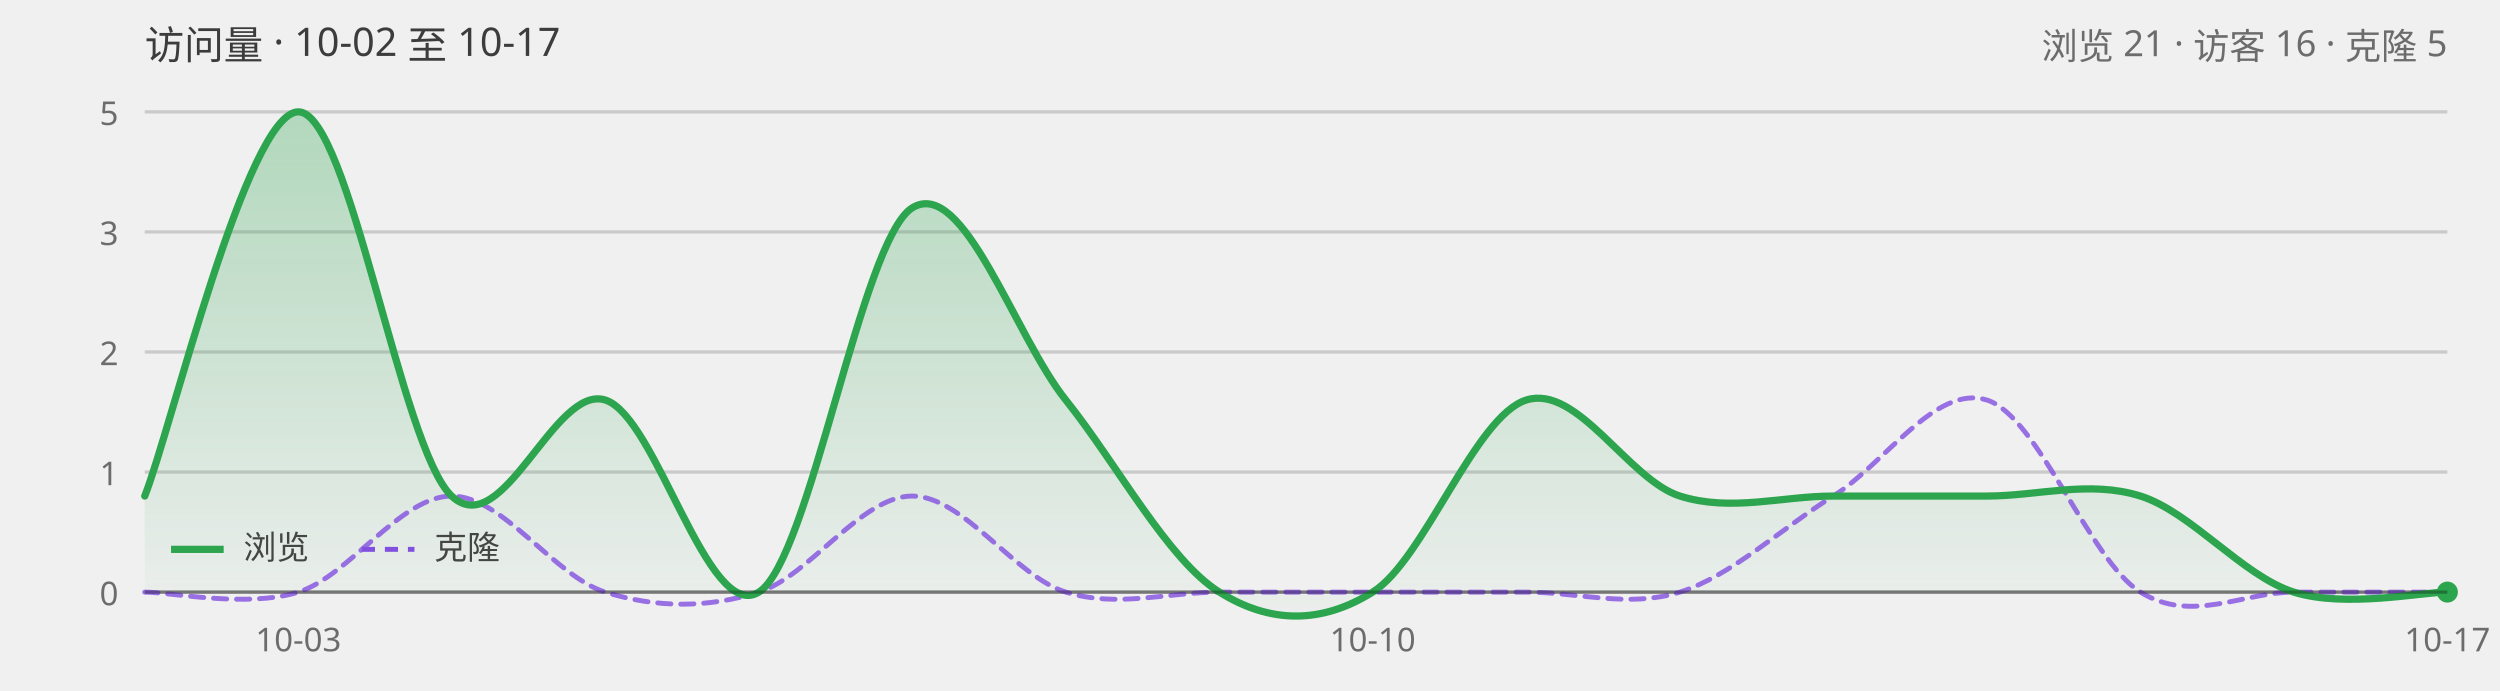
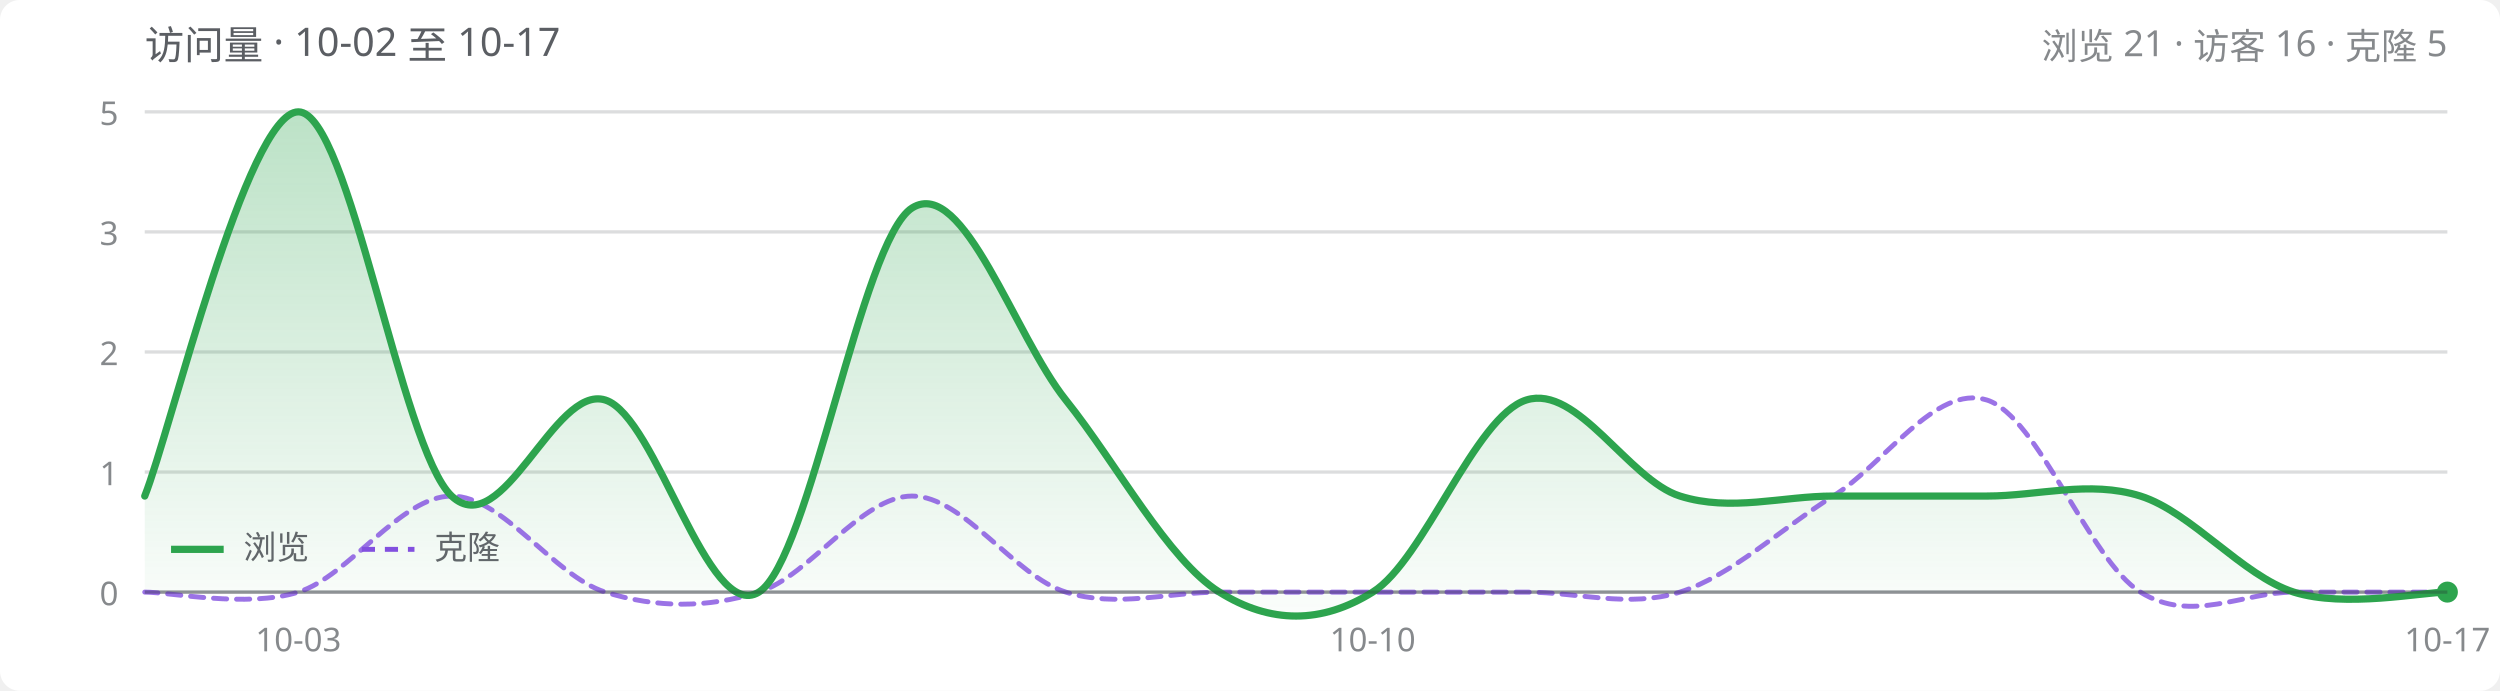
<svg xmlns="http://www.w3.org/2000/svg" width="760" height="210" viewBox="0 0 760 210" role="img" aria-label="Repository traffic, 10-02 至 10-17">
  <defs>
    <linearGradient id="fill" x1="0" y1="0" x2="0" y2="1">
      <stop offset="0%" stop-color="#2da44e" stop-opacity="0.32" />
      <stop offset="100%" stop-color="#2da44e" stop-opacity="0.02" />
    </linearGradient>
  </defs>
  <g font-family="-apple-system, BlinkMacSystemFont, 'Segoe UI', 'Noto Sans', Helvetica, Arial, sans-serif">
-     <text x="44" y="18" font-size="12" fill="currentColor" fill-opacity="0.75">访问量 · 10-02 至 10-17</text>
-     <text x="744" y="18" text-anchor="end" font-size="11" fill="currentColor" fill-opacity="0.55">浏览 21 · 访客 16 · 克隆 5</text>
-     <line x1="44" y1="180.0" x2="744" y2="180.0" stroke="currentColor" stroke-opacity="0.3" stroke-width="1" />
-     <text x="36" y="184.0" text-anchor="end" font-size="10" fill="currentColor" fill-opacity="0.55">0</text>
-     <line x1="44" y1="143.5" x2="744" y2="143.5" stroke="currentColor" stroke-opacity="0.16" stroke-width="1" />
-     <text x="36" y="147.5" text-anchor="end" font-size="10" fill="currentColor" fill-opacity="0.55">1</text>
-     <line x1="44" y1="107.0" x2="744" y2="107.0" stroke="currentColor" stroke-opacity="0.16" stroke-width="1" />
-     <text x="36" y="111.0" text-anchor="end" font-size="10" fill="currentColor" fill-opacity="0.55">2</text>
-     <line x1="44" y1="70.5" x2="744" y2="70.5" stroke="currentColor" stroke-opacity="0.16" stroke-width="1" />
-     <text x="36" y="74.5" text-anchor="end" font-size="10" fill="currentColor" fill-opacity="0.55">3</text>
-     <line x1="44" y1="34.0" x2="744" y2="34.0" stroke="currentColor" stroke-opacity="0.16" stroke-width="1" />
-     <text x="36" y="38.0" text-anchor="end" font-size="10" fill="currentColor" fill-opacity="0.55">5</text>
+     <rect x="0" y="0" width="760" height="210" rx="6" fill="#ffffff" />
+     <text x="44" y="18" font-size="12" fill="#24292f" fill-opacity="0.75">访问量 · 10-02 至 10-17</text>
+     <text x="744" y="18" text-anchor="end" font-size="11" fill="#24292f" fill-opacity="0.55">浏览 21 · 访客 16 · 克隆 5</text>
+     <line x1="44" y1="180.0" x2="744" y2="180.0" stroke="#24292f" stroke-opacity="0.3" stroke-width="1" />
+     <text x="36" y="184.0" text-anchor="end" font-size="10" fill="#24292f" fill-opacity="0.55">0</text>
+     <line x1="44" y1="143.5" x2="744" y2="143.5" stroke="#24292f" stroke-opacity="0.16" stroke-width="1" />
+     <text x="36" y="147.5" text-anchor="end" font-size="10" fill="#24292f" fill-opacity="0.55">1</text>
+     <line x1="44" y1="107.0" x2="744" y2="107.0" stroke="#24292f" stroke-opacity="0.16" stroke-width="1" />
+     <text x="36" y="111.0" text-anchor="end" font-size="10" fill="#24292f" fill-opacity="0.55">2</text>
+     <line x1="44" y1="70.5" x2="744" y2="70.5" stroke="#24292f" stroke-opacity="0.16" stroke-width="1" />
+     <text x="36" y="74.5" text-anchor="end" font-size="10" fill="#24292f" fill-opacity="0.55">3</text>
+     <line x1="44" y1="34.0" x2="744" y2="34.0" stroke="#24292f" stroke-opacity="0.16" stroke-width="1" />
+     <text x="36" y="38.0" text-anchor="end" font-size="10" fill="#24292f" fill-opacity="0.55">5</text>
    <path d="M 44.0 150.8 C 51.8 131.3 75.1 34.0 90.7 34.0 C 106.2 34.0 121.8 136.2 137.3 150.8 C 152.9 165.4 168.4 116.7 184.0 121.6 C 199.6 126.5 215.1 189.7 230.7 180.0 C 246.2 170.3 261.8 72.9 277.3 63.2 C 292.9 53.5 308.4 102.1 324.0 121.6 C 339.6 141.1 355.1 170.3 370.7 180.0 C 386.2 189.7 401.8 189.7 417.3 180.0 C 432.9 170.3 448.4 126.5 464.0 121.6 C 479.6 116.7 495.1 145.9 510.7 150.8 C 526.2 155.7 541.8 150.8 557.3 150.8 C 572.9 150.8 588.4 150.8 604.0 150.8 C 619.6 150.8 635.1 145.9 650.7 150.8 C 666.2 155.7 681.8 175.1 697.3 180.0 C 712.9 184.9 736.2 180.0 744.0 180.0 L 744.0 180.0 L 44.0 180.0 Z" fill="url(#fill)" />
    <path d="M 44.0 180.0 C 51.8 180.0 75.1 184.9 90.7 180.0 C 106.2 175.1 121.8 150.8 137.3 150.8 C 152.9 150.8 168.4 175.1 184.0 180.0 C 199.6 184.9 215.1 184.9 230.7 180.0 C 246.2 175.1 261.8 150.8 277.3 150.8 C 292.9 150.8 308.4 175.1 324.0 180.0 C 339.6 184.9 355.1 180.0 370.7 180.0 C 386.2 180.0 401.8 180.0 417.3 180.0 C 432.9 180.0 448.4 180.0 464.0 180.0 C 479.6 180.0 495.1 184.9 510.7 180.0 C 526.2 175.1 541.8 160.5 557.3 150.8 C 572.9 141.1 588.4 116.7 604.0 121.6 C 619.6 126.5 635.1 170.3 650.7 180.0 C 666.2 189.7 681.8 180.0 697.3 180.0 C 712.9 180.0 736.2 180.0 744.0 180.0" fill="none" stroke="#8250df" stroke-width="1.5" stroke-linecap="round" stroke-opacity="0.8" stroke-dasharray="4 3" />
    <path d="M 44.0 150.8 C 51.8 131.3 75.1 34.0 90.7 34.0 C 106.2 34.0 121.8 136.2 137.3 150.8 C 152.9 165.4 168.4 116.7 184.0 121.6 C 199.6 126.5 215.1 189.7 230.7 180.0 C 246.2 170.3 261.8 72.9 277.3 63.2 C 292.9 53.5 308.4 102.1 324.0 121.6 C 339.6 141.1 355.1 170.3 370.7 180.0 C 386.2 189.7 401.8 189.7 417.3 180.0 C 432.9 170.3 448.4 126.5 464.0 121.6 C 479.6 116.7 495.1 145.9 510.7 150.8 C 526.2 155.7 541.8 150.8 557.3 150.8 C 572.9 150.8 588.4 150.8 604.0 150.8 C 619.6 150.8 635.1 145.9 650.7 150.8 C 666.2 155.7 681.8 175.1 697.3 180.0 C 712.9 184.9 736.2 180.0 744.0 180.0" fill="none" stroke="#2da44e" stroke-width="2.2" stroke-linecap="round" stroke-linejoin="round" />
    <circle cx="744.0" cy="180.0" r="3.2" fill="#2da44e" />
-     <line x1="44" y1="180" x2="744" y2="180" stroke="currentColor" stroke-opacity="0.3" stroke-width="1" />
-     <text x="744.0" y="198" text-anchor="middle" font-size="10" fill="currentColor" fill-opacity="0.55">10-17</text>
-     <text x="417.3" y="198" text-anchor="middle" font-size="10" fill="currentColor" fill-opacity="0.55">10-10</text>
-     <text x="90.7" y="198" text-anchor="middle" font-size="10" fill="currentColor" fill-opacity="0.55">10-03</text>
-     <g transform="translate(52,170)" font-size="10" fill="currentColor" fill-opacity="0.7">
+     <line x1="44" y1="180" x2="744" y2="180" stroke="#24292f" stroke-opacity="0.3" stroke-width="1" />
+     <text x="744.0" y="198" text-anchor="middle" font-size="10" fill="#24292f" fill-opacity="0.55">10-17</text>
+     <text x="417.3" y="198" text-anchor="middle" font-size="10" fill="#24292f" fill-opacity="0.55">10-10</text>
+     <text x="90.7" y="198" text-anchor="middle" font-size="10" fill="#24292f" fill-opacity="0.55">10-03</text>
+     <g transform="translate(52,170)" font-size="10" fill="#24292f" fill-opacity="0.7">
      <line x1="0" y1="-3" x2="16" y2="-3" stroke="#2da44e" stroke-width="2.2" />
      <text x="22" y="0">浏览</text>
      <line x1="58" y1="-3" x2="74" y2="-3" stroke="#8250df" stroke-width="1.5" stroke-dasharray="4 3" />
      <text x="80" y="0">克隆</text>
    </g>
  </g>
</svg>
